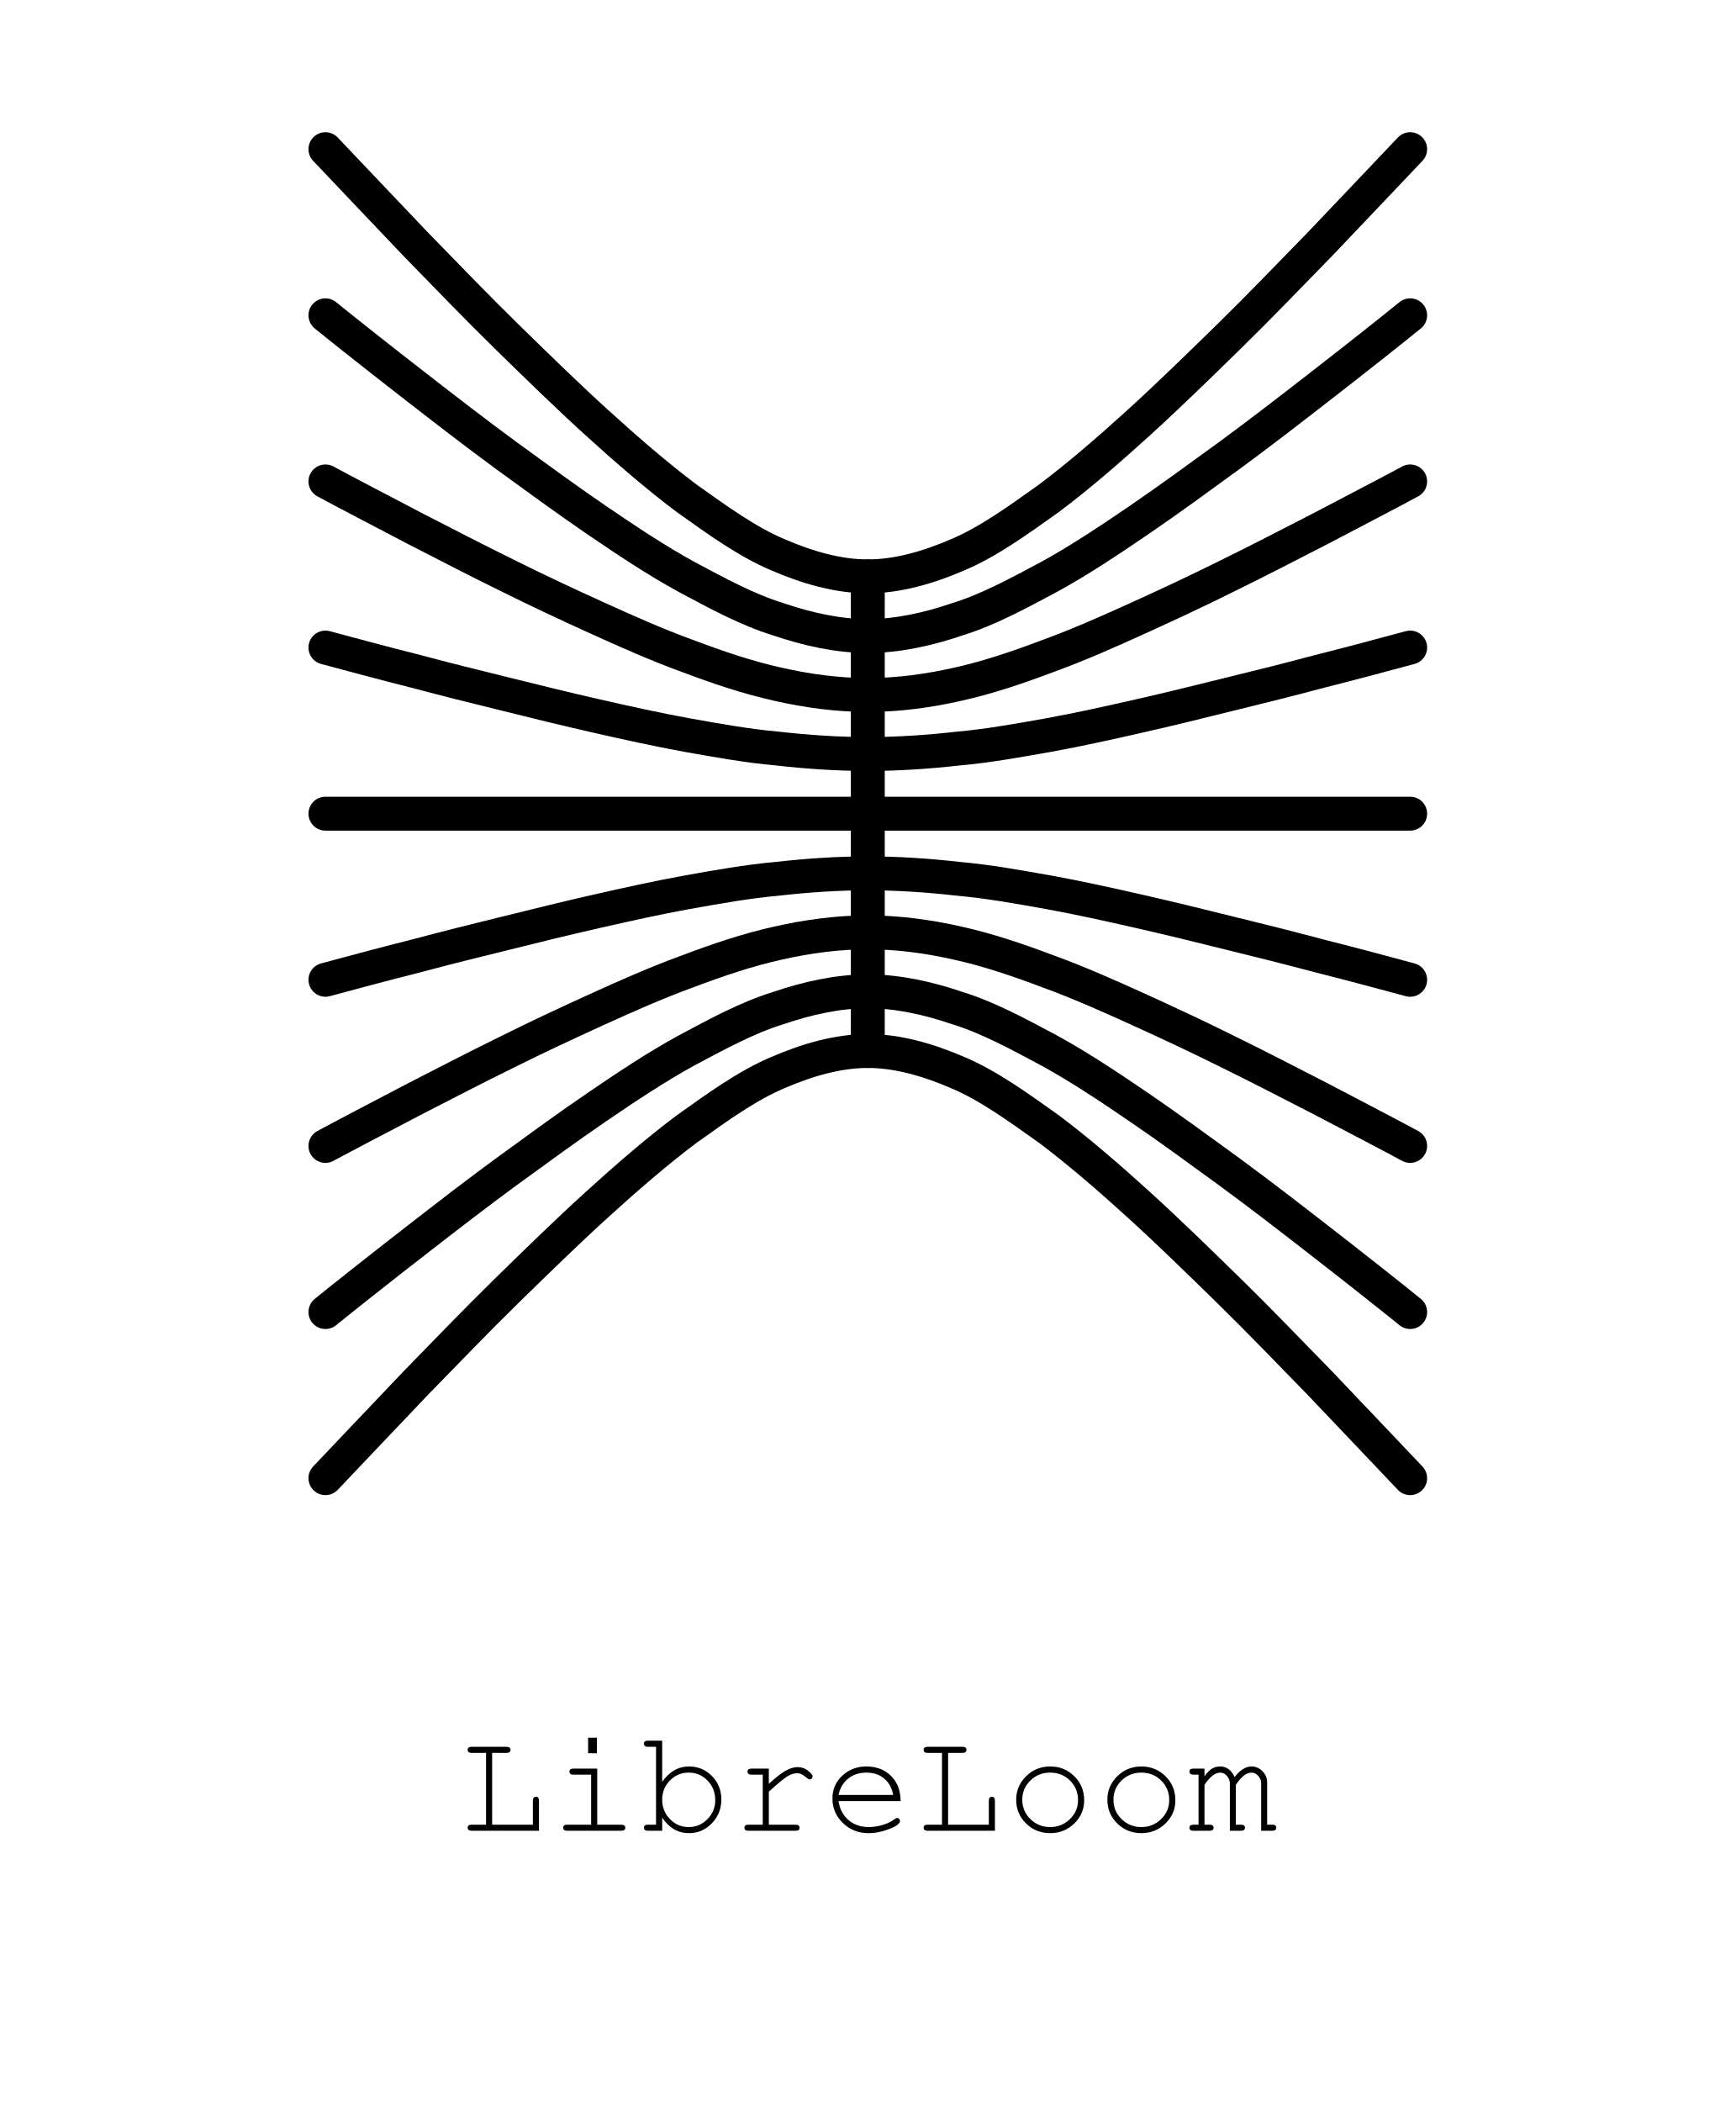
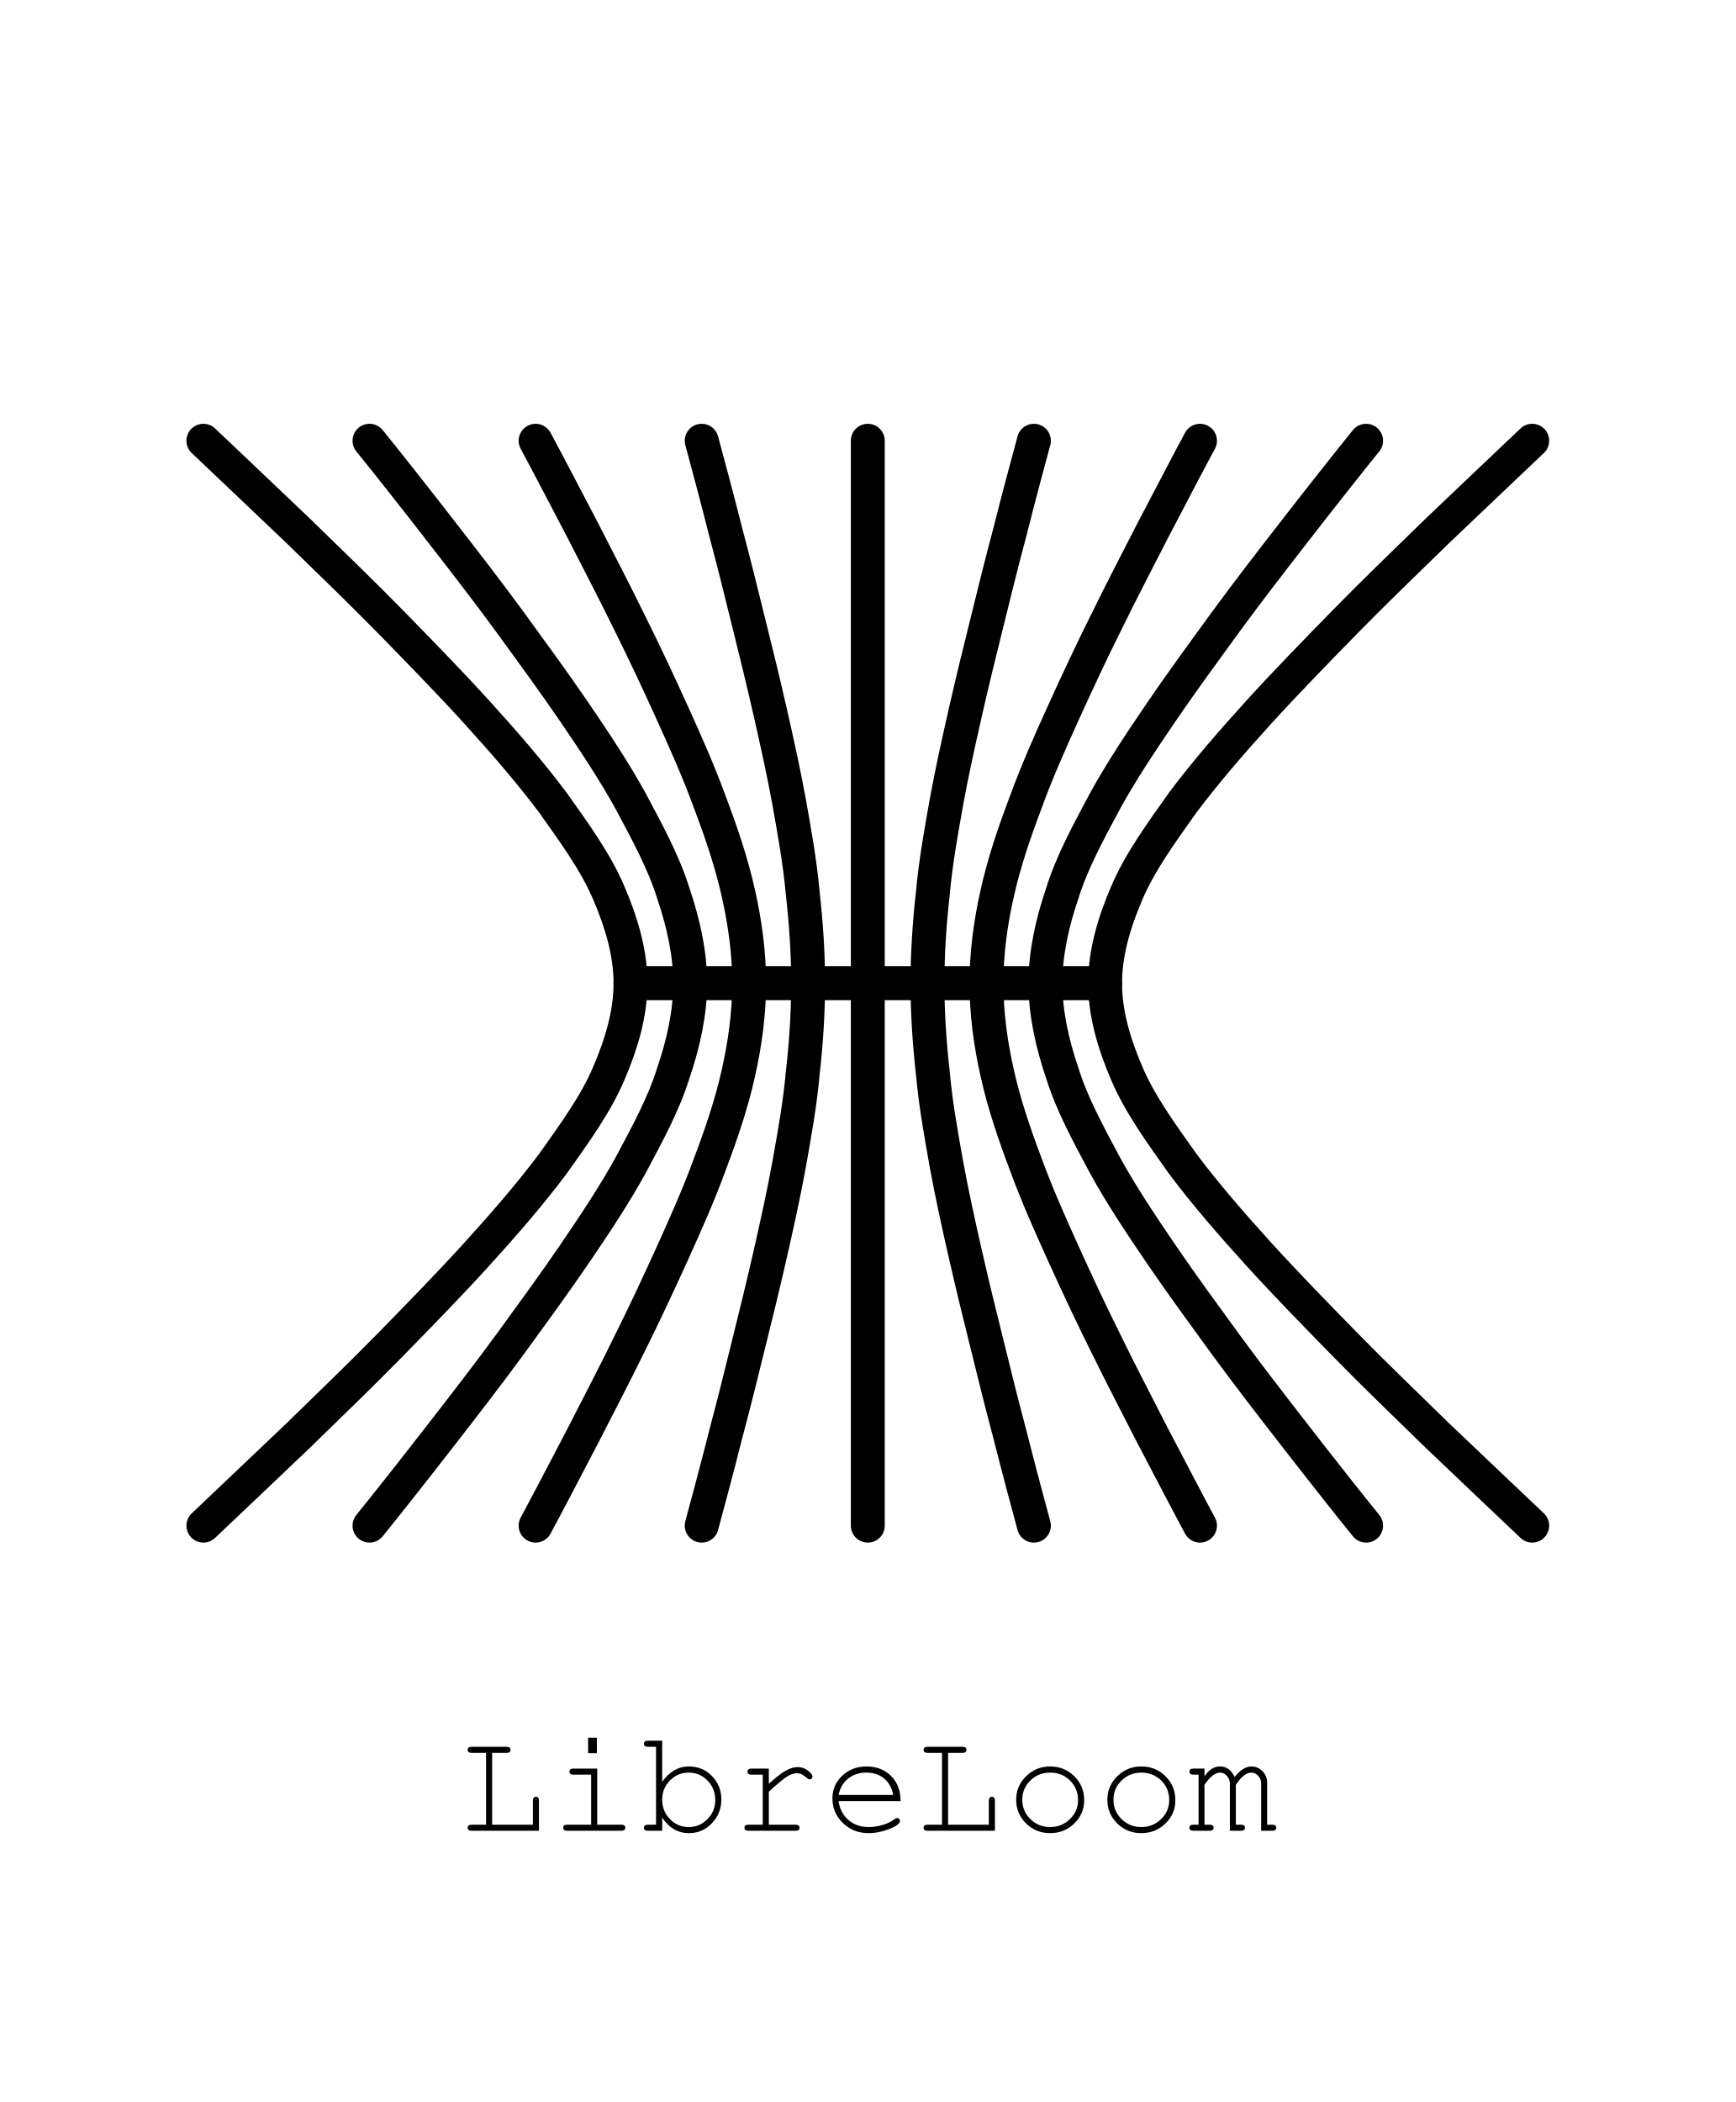
<svg xmlns="http://www.w3.org/2000/svg" width="512" height="620" viewBox="0 0 512 620" fill="none">
-   <g transform="translate(16, 0) scale(2)" stroke="#000000" stroke-width="5" stroke-linecap="round">
-     <path d="M40.0 22.0C42.2 24.3 48.9 31.4 53.3 36.0C57.8 40.6 62.2 45.2 66.7 49.6C71.1 53.9 75.6 58.3 80.0 62.3C84.4 66.3 88.9 70.2 93.3 73.5C97.8 76.7 102.2 79.9 106.7 81.8C111.1 83.7 115.6 85.0 120.0 85.0C124.4 85.0 128.9 83.7 133.3 81.8C137.8 79.9 142.2 76.7 146.7 73.5C151.1 70.2 155.6 66.3 160.0 62.3C164.4 58.3 168.9 53.9 173.3 49.6C177.8 45.2 182.2 40.6 186.7 36.0C191.1 31.4 197.8 24.3 200.0 22.0" />
-     <path d="M40.0 46.5C42.2 48.3 48.9 53.6 53.3 57.0C57.8 60.5 62.2 63.9 66.7 67.2C71.1 70.4 75.6 73.7 80.0 76.7C84.4 79.7 88.9 82.7 93.3 85.1C97.8 87.5 102.2 89.9 106.7 91.3C111.1 92.8 115.6 93.8 120.0 93.8C124.4 93.8 128.9 92.8 133.3 91.3C137.8 89.9 142.2 87.5 146.7 85.1C151.1 82.7 155.6 79.7 160.0 76.7C164.4 73.7 168.9 70.4 173.3 67.2C177.8 63.9 182.2 60.5 186.7 57.0C191.1 53.6 197.8 48.3 200.0 46.5" />
-     <path d="M40.0 71.0C42.2 72.2 48.9 75.7 53.3 78.0C57.8 80.3 62.2 82.6 66.7 84.8C71.1 87.0 75.6 89.1 80.0 91.1C84.4 93.1 88.9 95.1 93.3 96.7C97.8 98.4 102.2 99.9 106.7 100.9C111.1 101.9 115.6 102.5 120.0 102.5C124.4 102.5 128.9 101.9 133.3 100.9C137.8 99.9 142.2 98.4 146.7 96.7C151.1 95.1 155.6 93.1 160.0 91.1C164.4 89.1 168.9 87.0 173.3 84.8C177.8 82.6 182.2 80.3 186.7 78.0C191.1 75.7 197.8 72.2 200.0 71.0" />
-     <path d="M40.0 95.5C42.2 96.1 48.9 97.9 53.3 99.0C57.8 100.2 62.2 101.3 66.7 102.4C71.1 103.5 75.6 104.6 80.0 105.6C84.4 106.6 88.9 107.6 93.3 108.4C97.8 109.2 102.2 110.0 106.7 110.4C111.1 110.9 115.6 111.2 120.0 111.2C124.4 111.2 128.9 110.9 133.3 110.4C137.8 110.0 142.2 109.2 146.7 108.4C151.1 107.6 155.6 106.6 160.0 105.6C164.4 104.6 168.9 103.5 173.3 102.4C177.8 101.3 182.2 100.2 186.7 99.0C191.1 97.9 197.8 96.1 200.0 95.5" />
-     <path d="M40.0 120.0C42.2 120.0 48.9 120.0 53.3 120.0C57.8 120.0 62.2 120.0 66.7 120.0C71.1 120.0 75.6 120.0 80.0 120.0C84.4 120.0 88.9 120.0 93.3 120.0C97.8 120.0 102.2 120.0 106.7 120.0C111.1 120.0 115.6 120.0 120.0 120.0C124.4 120.0 128.9 120.0 133.3 120.0C137.8 120.0 142.2 120.0 146.7 120.0C151.1 120.0 155.6 120.0 160.0 120.0C164.4 120.0 168.9 120.0 173.3 120.0C177.8 120.0 182.2 120.0 186.7 120.0C191.1 120.0 197.8 120.0 200.0 120.0" />
-     <path d="M40.0 144.5C42.2 143.9 48.9 142.1 53.3 141.0C57.8 139.8 62.2 138.7 66.7 137.6C71.1 136.5 75.6 135.4 80.0 134.4C84.4 133.4 88.9 132.4 93.3 131.6C97.8 130.8 102.2 130.0 106.7 129.6C111.1 129.1 115.6 128.8 120.0 128.8C124.4 128.8 128.9 129.1 133.3 129.6C137.8 130.0 142.2 130.8 146.7 131.6C151.1 132.4 155.6 133.4 160.0 134.4C164.4 135.4 168.9 136.5 173.3 137.6C177.8 138.7 182.2 139.8 186.7 141.0C191.1 142.1 197.8 143.9 200.0 144.5" />
-     <path d="M40.0 169.0C42.2 167.8 48.9 164.3 53.3 162.0C57.8 159.7 62.2 157.4 66.7 155.2C71.1 153.0 75.6 150.9 80.0 148.9C84.4 146.9 88.9 144.9 93.3 143.3C97.8 141.6 102.2 140.1 106.7 139.1C111.1 138.1 115.6 137.5 120.0 137.5C124.4 137.5 128.9 138.1 133.3 139.1C137.8 140.1 142.2 141.6 146.7 143.3C151.1 144.9 155.6 146.9 160.0 148.9C164.4 150.9 168.9 153.0 173.3 155.2C177.8 157.4 182.2 159.7 186.7 162.0C191.1 164.3 197.8 167.8 200.0 169.0" />
-     <path d="M40.0 193.5C42.2 191.7 48.9 186.4 53.3 183.0C57.8 179.5 62.2 176.1 66.7 172.8C71.1 169.6 75.6 166.3 80.0 163.3C84.4 160.3 88.9 157.3 93.3 154.9C97.8 152.5 102.2 150.1 106.7 148.7C111.1 147.2 115.6 146.2 120.0 146.2C124.4 146.2 128.9 147.2 133.3 148.7C137.8 150.1 142.2 152.5 146.7 154.9C151.1 157.3 155.6 160.3 160.0 163.3C164.4 166.3 168.9 169.6 173.3 172.8C177.8 176.1 182.2 179.5 186.7 183.0C191.1 186.4 197.8 191.7 200.0 193.5" />
-     <path d="M40.0 218.0C42.2 215.7 48.9 208.6 53.3 204.0C57.8 199.4 62.2 194.8 66.7 190.4C71.1 186.1 75.6 181.7 80.0 177.7C84.4 173.7 88.9 169.8 93.3 166.5C97.8 163.3 102.2 160.1 106.7 158.2C111.1 156.3 115.6 155.0 120.0 155.0C124.4 155.0 128.9 156.3 133.3 158.2C137.8 160.1 142.2 163.3 146.7 166.5C151.1 169.8 155.6 173.7 160.0 177.7C164.4 181.7 168.9 186.1 173.3 190.4C177.8 194.8 182.2 199.4 186.7 204.0C191.1 208.6 197.8 215.7 200.0 218.0" />
-     <path d="M120 85V155" />
+   <g transform="translate(16, 50) scale(2)" stroke="#000000" stroke-width="5" stroke-linecap="round">
+     <path d="M22.0 40.0C24.3 42.2 31.4 48.9 36.0 53.3C40.6 57.8 45.2 62.2 49.6 66.7C53.9 71.1 58.3 75.6 62.3 80.0C66.3 84.4 70.2 88.9 73.5 93.3C76.7 97.8 79.9 102.2 81.8 106.7C83.7 111.1 85.0 115.6 85.0 120.0C85.0 124.4 83.7 128.9 81.8 133.3C79.9 137.8 76.7 142.2 73.5 146.7C70.2 151.1 66.3 155.6 62.3 160.0C58.3 164.4 53.9 168.9 49.6 173.3C45.2 177.8 40.6 182.2 36.0 186.7C31.4 191.1 24.3 197.8 22.0 200.0" />
+     <path d="M46.5 40.0C48.3 42.2 53.6 48.9 57.0 53.3C60.5 57.8 63.9 62.2 67.2 66.7C70.4 71.1 73.7 75.6 76.7 80.0C79.7 84.4 82.7 88.9 85.1 93.3C87.5 97.8 89.9 102.2 91.3 106.7C92.8 111.1 93.8 115.6 93.8 120.0C93.8 124.4 92.8 128.9 91.3 133.3C89.9 137.8 87.5 142.2 85.1 146.7C82.7 151.1 79.7 155.6 76.7 160.0C73.7 164.4 70.4 168.9 67.2 173.3C63.9 177.8 60.5 182.2 57.0 186.7C53.6 191.1 48.3 197.8 46.5 200.0" />
+     <path d="M71.0 40.0C72.2 42.2 75.7 48.9 78.0 53.3C80.3 57.8 82.6 62.2 84.8 66.7C87.0 71.1 89.1 75.6 91.1 80.0C93.1 84.4 95.1 88.9 96.7 93.3C98.4 97.8 99.9 102.2 100.9 106.7C101.9 111.1 102.5 115.6 102.5 120.0C102.5 124.4 101.9 128.9 100.9 133.3C99.9 137.8 98.4 142.2 96.7 146.7C95.1 151.1 93.1 155.6 91.1 160.0C89.1 164.4 87.0 168.9 84.8 173.3C82.6 177.8 80.3 182.2 78.0 186.7C75.7 191.1 72.2 197.8 71.0 200.0" />
+     <path d="M95.5 40.0C96.1 42.2 97.9 48.9 99.0 53.3C100.2 57.8 101.3 62.2 102.4 66.7C103.5 71.1 104.6 75.6 105.6 80.0C106.6 84.4 107.6 88.9 108.4 93.3C109.2 97.8 110.0 102.2 110.4 106.7C110.9 111.1 111.2 115.6 111.2 120.0C111.2 124.4 110.9 128.9 110.4 133.3C110.0 137.8 109.2 142.2 108.4 146.7C107.6 151.1 106.6 155.6 105.6 160.0C104.6 164.4 103.5 168.9 102.4 173.3C101.3 177.8 100.2 182.2 99.0 186.7C97.9 191.1 96.1 197.8 95.5 200.0" />
+     <path d="M120.0 40.0C120.0 42.2 120.0 48.9 120.0 53.3C120.0 57.8 120.0 62.2 120.0 66.7C120.0 71.1 120.0 75.6 120.0 80.0C120.0 84.4 120.0 88.9 120.0 93.3C120.0 97.8 120.0 102.2 120.0 106.7C120.0 111.1 120.0 115.6 120.0 120.0C120.0 124.4 120.0 128.9 120.0 133.3C120.0 137.8 120.0 142.2 120.0 146.7C120.0 151.1 120.0 155.6 120.0 160.0C120.0 164.4 120.0 168.9 120.0 173.3C120.0 177.8 120.0 182.2 120.0 186.7C120.0 191.1 120.0 197.8 120.0 200.0" />
+     <path d="M144.5 40.0C143.9 42.2 142.1 48.9 141.0 53.3C139.8 57.8 138.7 62.2 137.6 66.7C136.5 71.1 135.4 75.6 134.4 80.0C133.4 84.4 132.4 88.9 131.6 93.3C130.8 97.8 130.0 102.2 129.6 106.7C129.1 111.1 128.8 115.6 128.8 120.0C128.8 124.4 129.1 128.9 129.6 133.3C130.0 137.8 130.8 142.2 131.6 146.7C132.4 151.1 133.4 155.6 134.4 160.0C135.4 164.4 136.5 168.9 137.6 173.3C138.7 177.8 139.8 182.2 141.0 186.7C142.1 191.1 143.9 197.8 144.5 200.0" />
+     <path d="M169.0 40.0C167.8 42.2 164.3 48.9 162.0 53.3C159.7 57.8 157.4 62.2 155.2 66.7C153.0 71.1 150.9 75.6 148.9 80.0C146.9 84.4 144.9 88.9 143.3 93.3C141.6 97.8 140.1 102.2 139.1 106.7C138.1 111.1 137.5 115.6 137.5 120.0C137.5 124.4 138.1 128.9 139.1 133.3C140.1 137.8 141.6 142.2 143.3 146.7C144.9 151.1 146.9 155.6 148.9 160.0C150.9 164.4 153.0 168.9 155.2 173.3C157.4 177.8 159.7 182.2 162.0 186.7C164.3 191.1 167.8 197.8 169.0 200.0" />
+     <path d="M193.5 40.0C191.7 42.2 186.4 48.9 183.0 53.3C179.5 57.8 176.1 62.2 172.8 66.7C169.6 71.1 166.3 75.6 163.3 80.0C160.3 84.4 157.3 88.9 154.9 93.3C152.5 97.8 150.1 102.2 148.7 106.7C147.2 111.1 146.2 115.6 146.2 120.0C146.2 124.4 147.2 128.9 148.7 133.3C150.1 137.8 152.5 142.2 154.9 146.7C157.3 151.1 160.3 155.6 163.3 160.0C166.3 164.4 169.6 168.9 172.8 173.3C176.1 177.8 179.5 182.2 183.0 186.7C186.4 191.1 191.7 197.8 193.5 200.0" />
+     <path d="M218.0 40.0C215.7 42.2 208.6 48.9 204.0 53.3C199.4 57.8 194.8 62.2 190.4 66.7C186.1 71.1 181.7 75.6 177.7 80.0C173.7 84.4 169.8 88.9 166.5 93.3C163.3 97.8 160.1 102.2 158.2 106.7C156.3 111.1 155.0 115.6 155.0 120.0C155.0 124.4 156.3 128.9 158.2 133.3C160.1 137.8 163.3 142.2 166.5 146.7C169.8 151.1 173.7 155.6 177.7 160.0C181.7 164.4 186.1 168.9 190.4 173.3C194.8 177.8 199.4 182.2 204.0 186.7C208.6 191.1 215.7 197.8 218.0 200.0" />
+     <path d="M85 120H155" />
  </g>
  <text x="256" y="540" text-anchor="middle" fill="#000000" font-family="FreeMono, monospace" font-size="44" letter-spacing="0.5">
    LibreLoom
  </text>
</svg>
